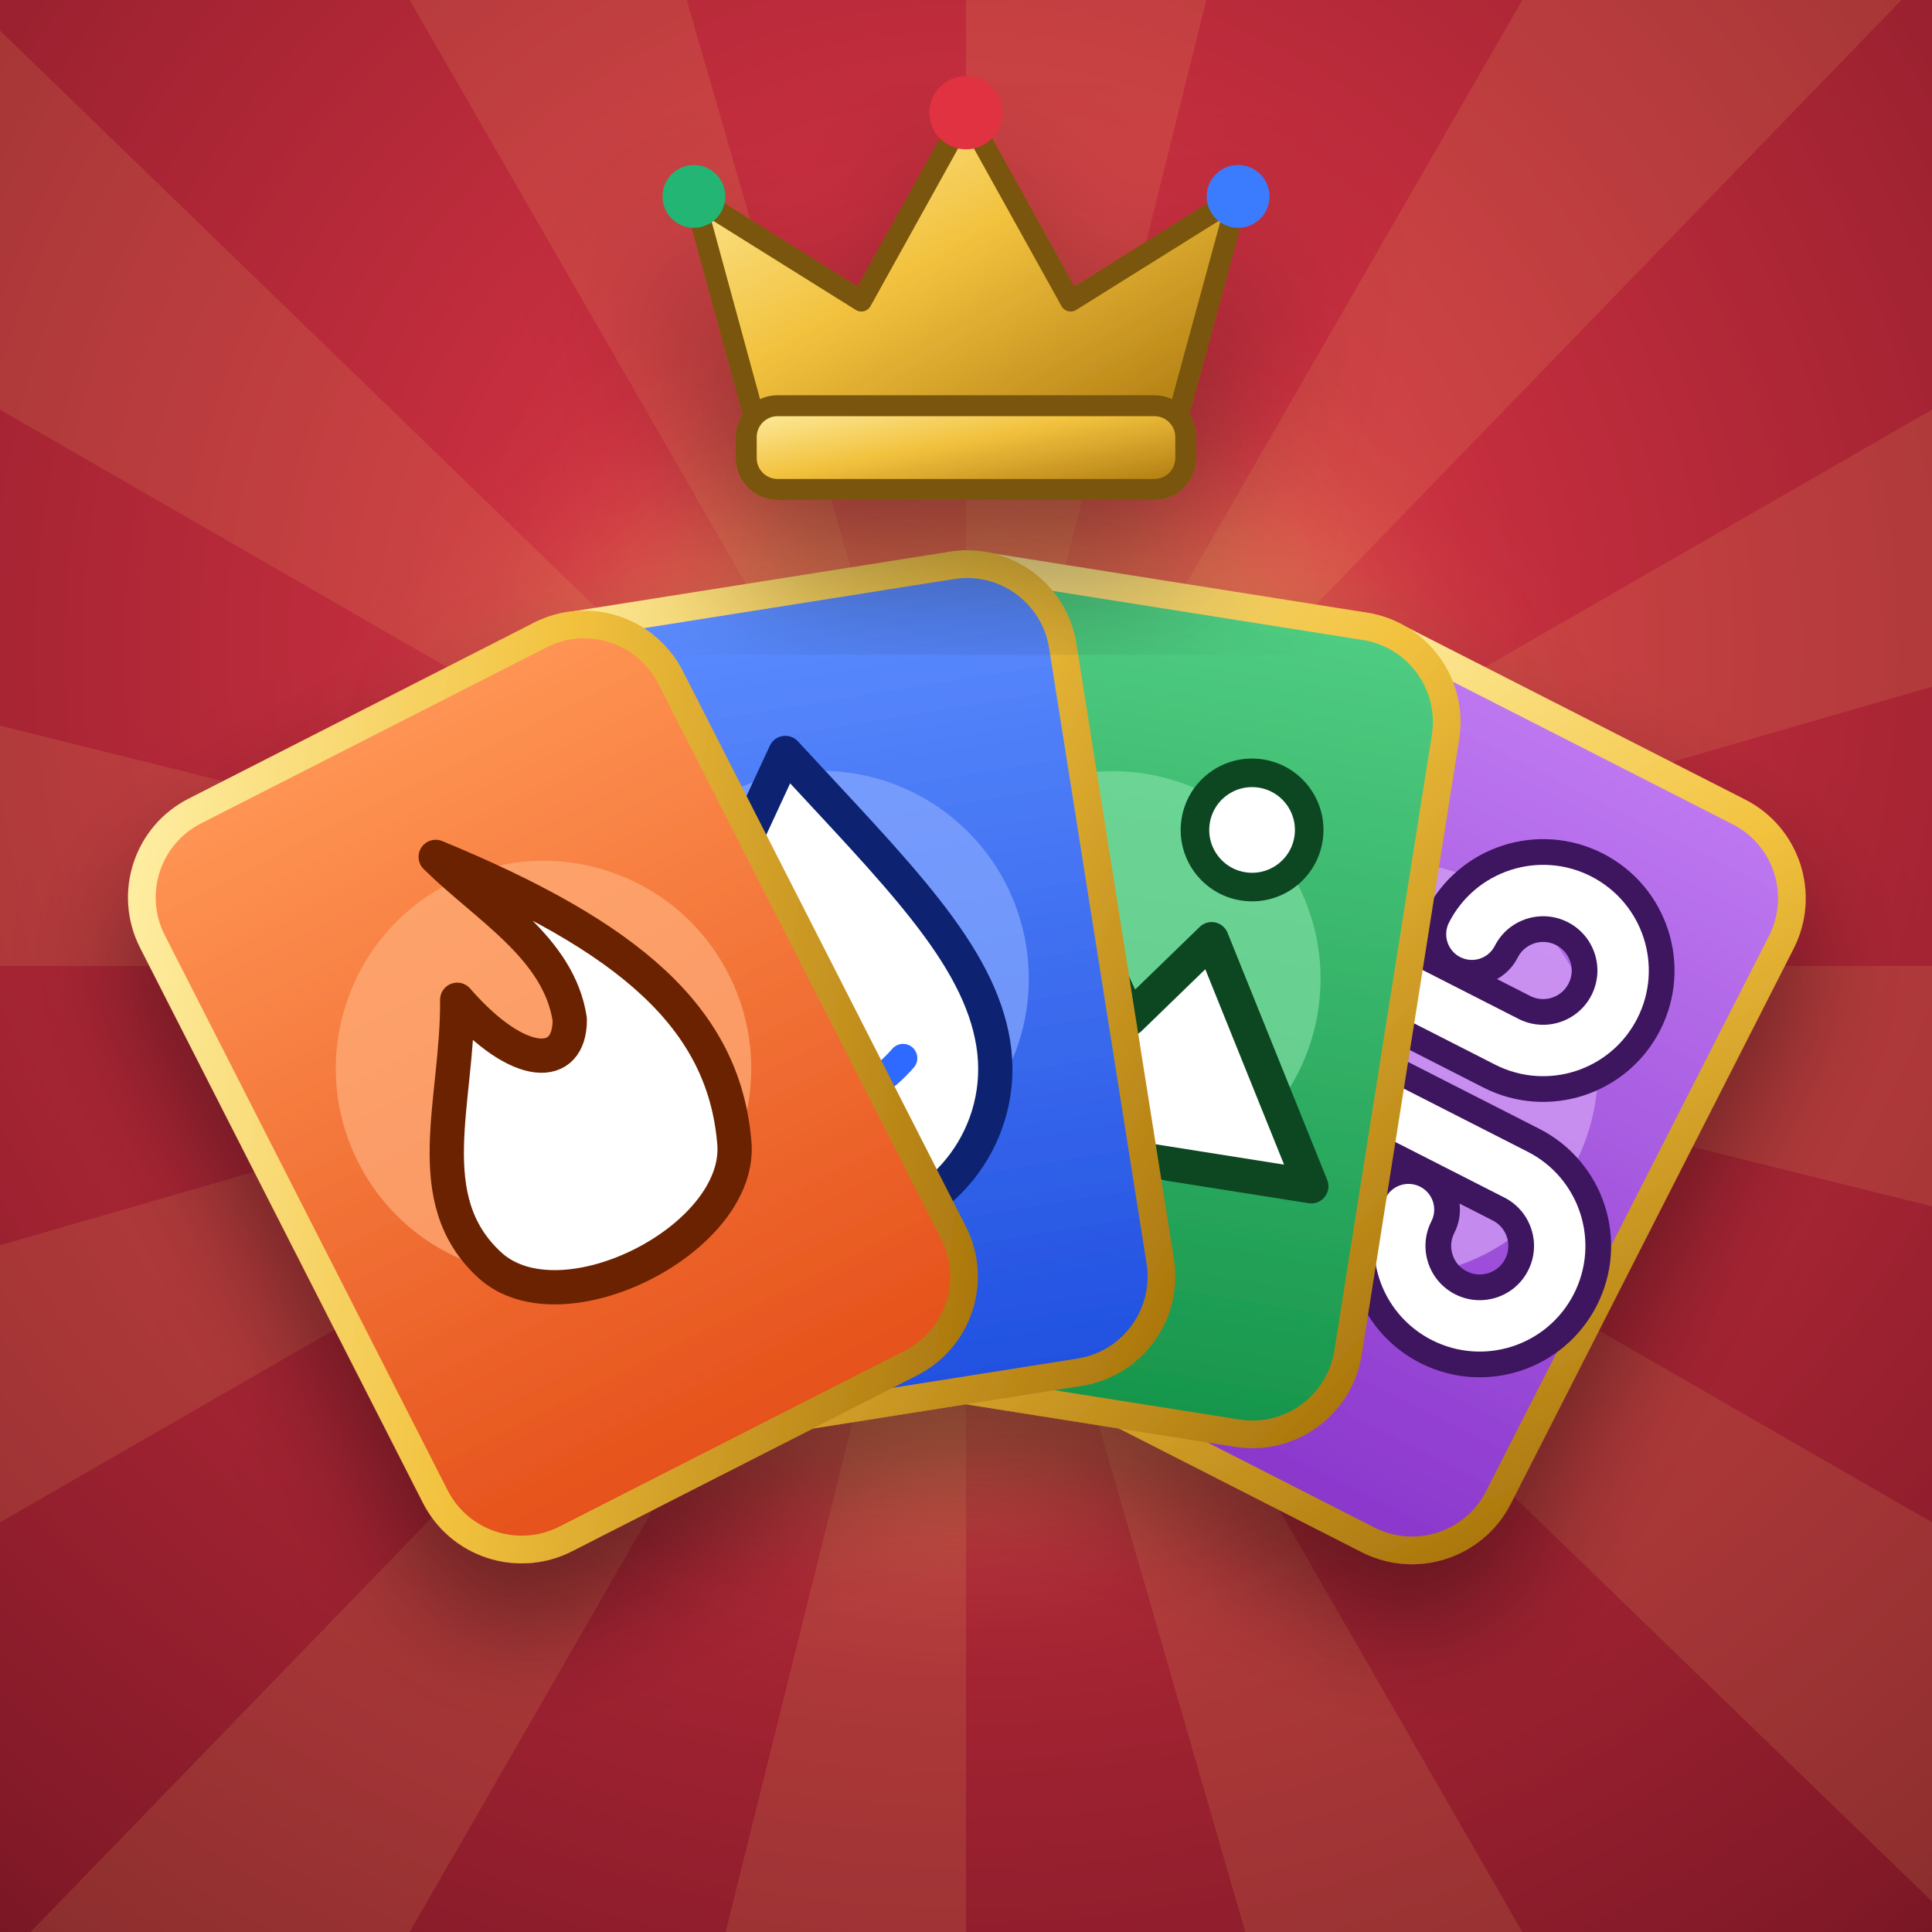
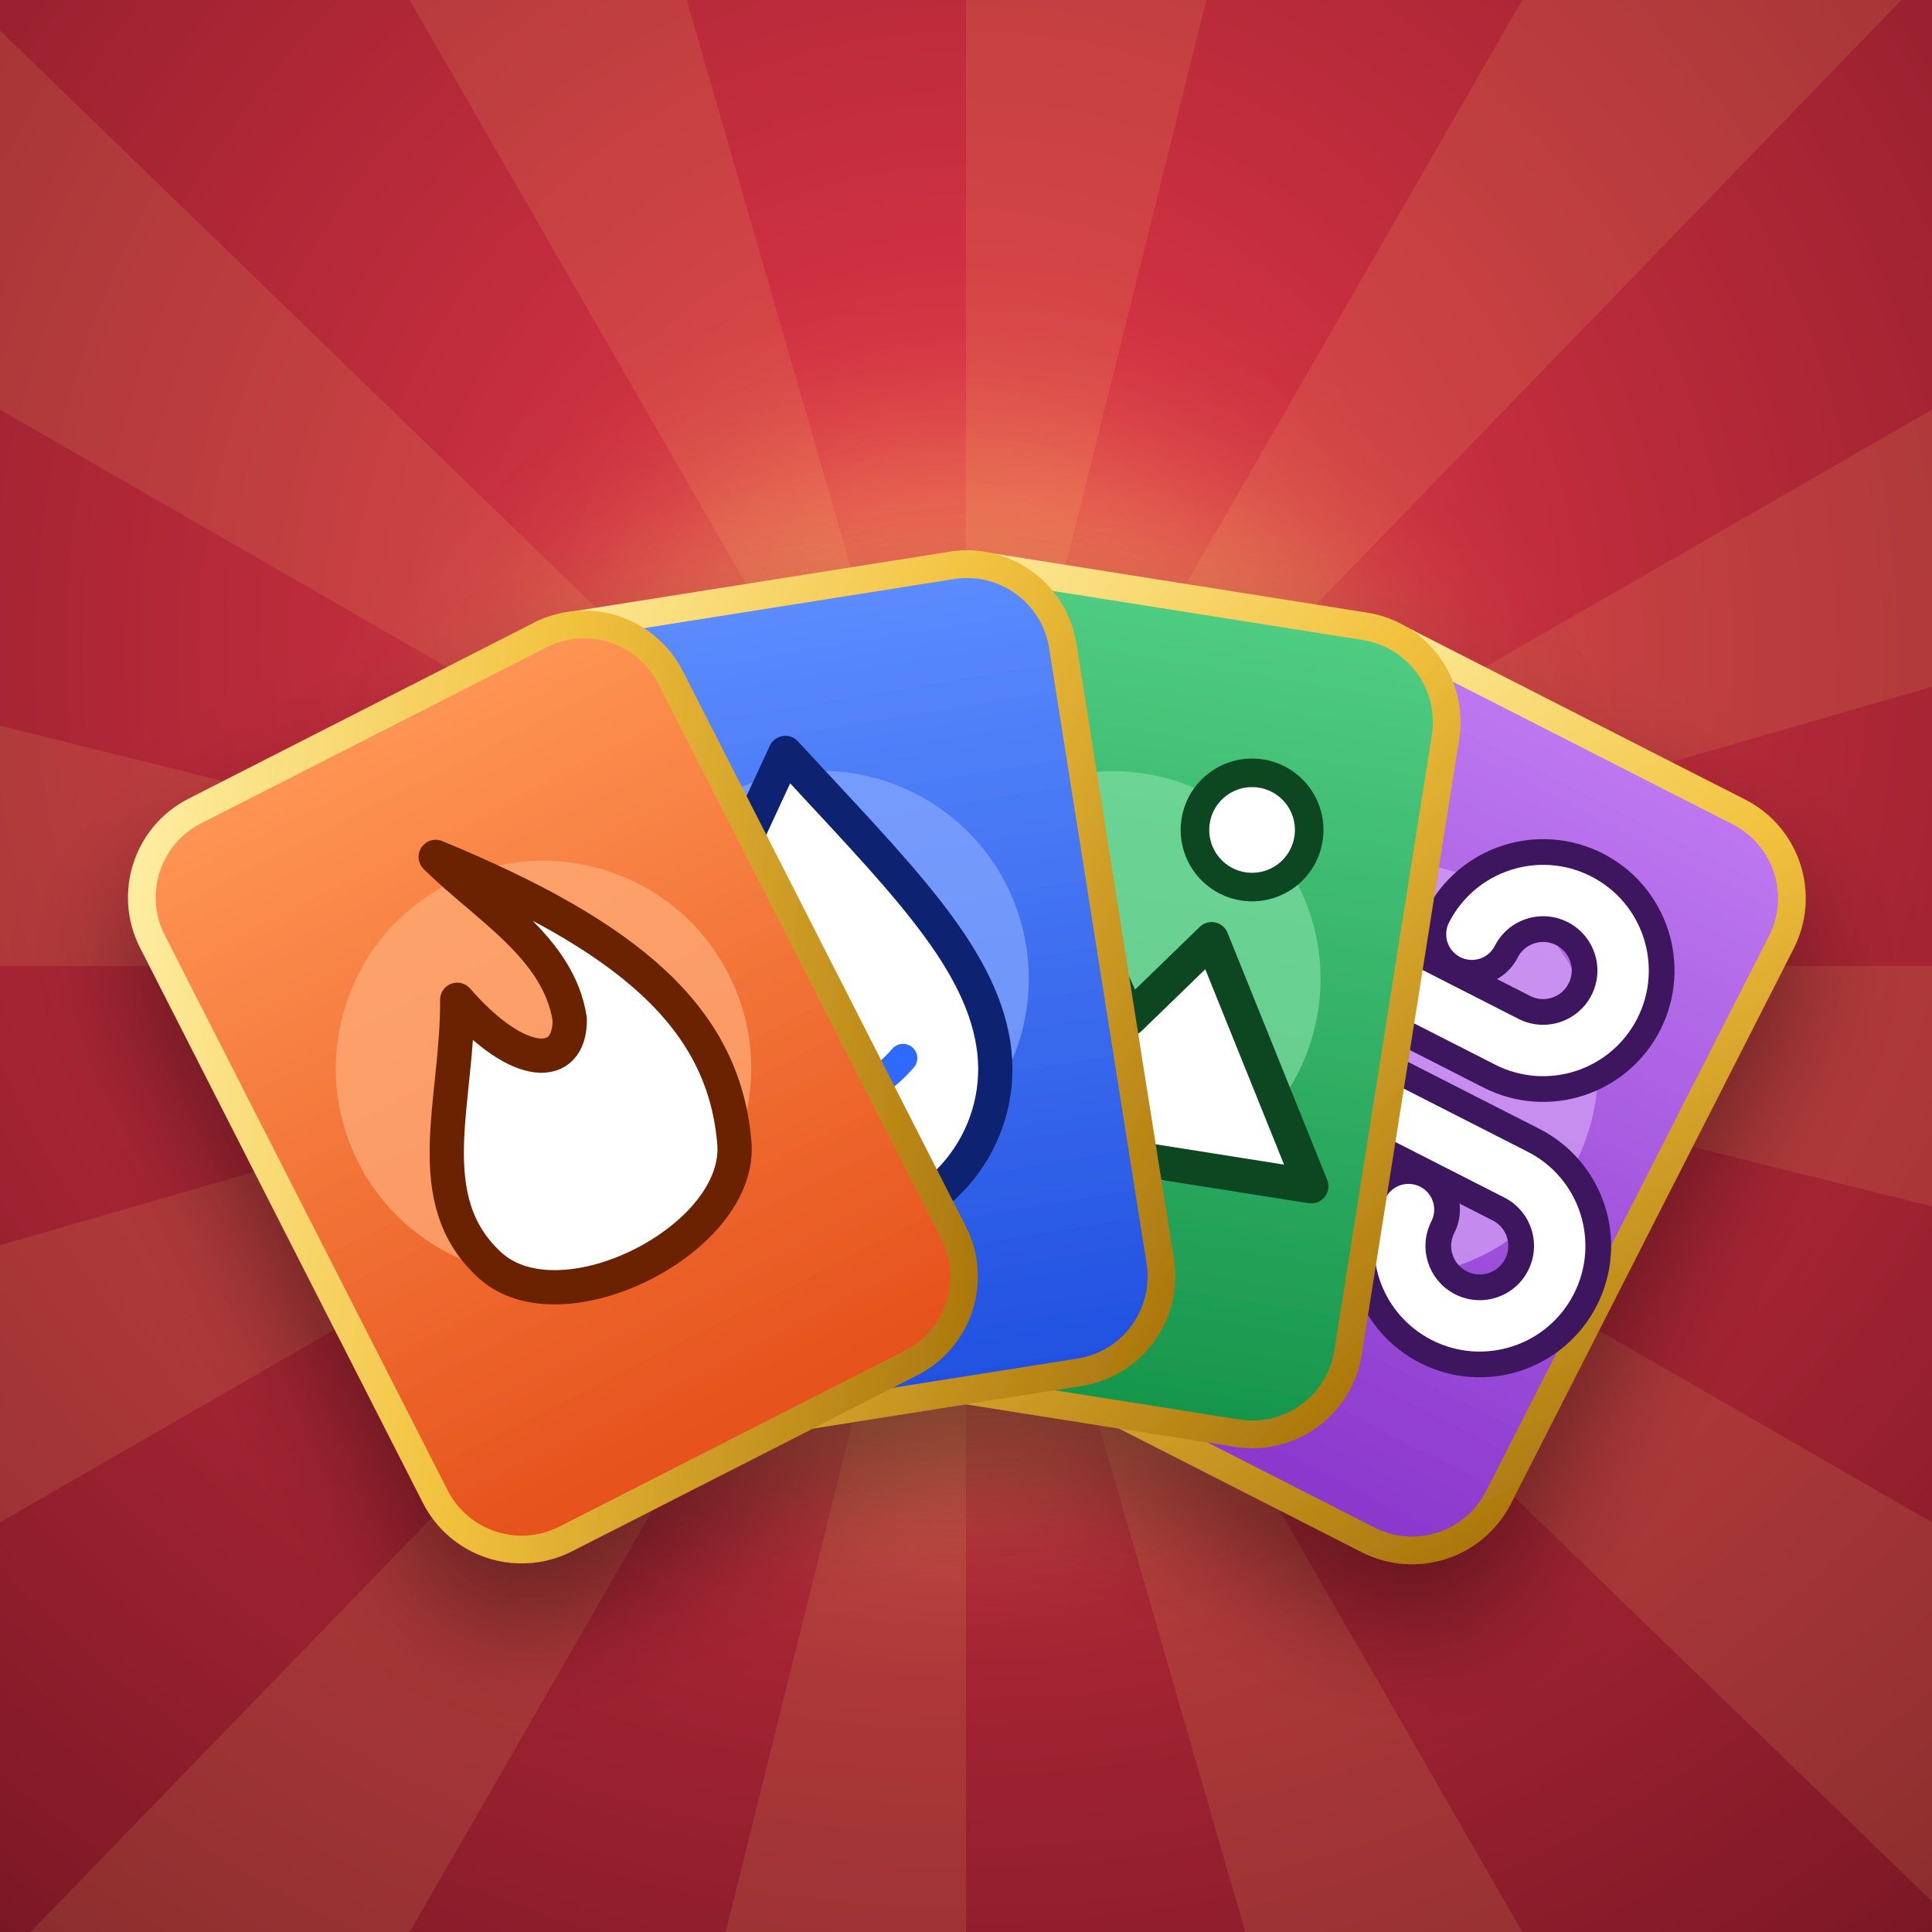
<svg xmlns="http://www.w3.org/2000/svg" viewBox="0 0 240 240" preserveAspectRatio="xMidYMin slice">
  <defs>
    <g id="rcg-rays">
      <polygon points="120,120 340,120 333,173" />
      <polygon points="120,120 311,230 278,273" />
      <polygon points="120,120 230,311 181,331" />
      <polygon points="120,120 120,340 67,333" />
      <polygon points="120,120 10,311 -33,278" />
      <polygon points="120,120 -71,230 -91,181" />
      <polygon points="120,120 -100,120 -93,67" />
      <polygon points="120,120 -71,10 -38,-33" />
      <polygon points="120,120 10,-71 59,-91" />
      <polygon points="120,120 120,-100 173,-93" />
      <polygon points="120,120 230,-71 273,-38" />
      <polygon points="120,120 311,10 331,59" />
-     </g>
-     <g id="rcg-crown">
-       <polygon points="-20,10 -26,-12 -10,-2 0,-20 10,-2 26,-12 20,10" fill="url(#rcg-gold)" stroke="#7A5508" stroke-width="2" stroke-linejoin="round" />
-       <rect x="-21" y="8" width="42" height="8" rx="3" fill="url(#rcg-gold)" stroke="#7A5508" stroke-width="2" />
-       <circle cx="0" cy="-20" r="3.5" fill="#E0303F" />
-       <circle cx="-26" cy="-12" r="3" fill="#22B573" />
-       <circle cx="26" cy="-12" r="3" fill="#3B7BFF" />
    </g>
    <filter id="rcg-shadow" x="-40%" y="-40%" width="180%" height="180%">
      <feDropShadow dx="0" dy="8" stdDeviation="7" flood-color="#000" flood-opacity="0.4" />
    </filter>
    <filter id="rcg-glow" x="-60%" y="-60%" width="220%" height="220%">
      <feGaussianBlur stdDeviation="11" />
    </filter>
    <linearGradient id="rcg-gold" x1="0" y1="0" x2="1" y2="1">
      <stop offset="0" stop-color="#FFF0A8" />
      <stop offset="0.45" stop-color="#F2C23E" />
      <stop offset="1" stop-color="#A8740C" />
    </linearGradient>
    <radialGradient id="rcg-ruby" cx="0.5" cy="0.4" r="0.8">
      <stop offset="0" stop-color="#E8394A" />
      <stop offset="1" stop-color="#3E0410" />
    </radialGradient>
    <radialGradient id="rcg-emerald" cx="0.5" cy="0.4" r="0.8">
      <stop offset="0" stop-color="#2FBF7A" />
      <stop offset="1" stop-color="#053A24" />
    </radialGradient>
    <radialGradient id="rcg-sapphire" cx="0.5" cy="0.4" r="0.8">
      <stop offset="0" stop-color="#3E7BFF" />
      <stop offset="1" stop-color="#0A1D5C" />
    </radialGradient>
    <radialGradient id="rcg-amethyst" cx="0.5" cy="0.4" r="0.8">
      <stop offset="0" stop-color="#A65BEA" />
      <stop offset="1" stop-color="#2A0A4A" />
    </radialGradient>
    <radialGradient id="rcg-citrine" cx="0.5" cy="0.4" r="0.8">
      <stop offset="0" stop-color="#F59A2E" />
      <stop offset="1" stop-color="#4A1A04" />
    </radialGradient>
    <radialGradient id="rcg-onyx" cx="0.5" cy="0.4" r="0.8">
      <stop offset="0" stop-color="#4E4757" />
      <stop offset="1" stop-color="#0B090D" />
    </radialGradient>
    <linearGradient id="rcg-ivory" x1="0" y1="0" x2="0" y2="1">
      <stop offset="0" stop-color="#FFFDF6" />
      <stop offset="1" stop-color="#F0E2BF" />
    </linearGradient>
    <linearGradient id="rcg-snake" x1="0" y1="0" x2="1" y2="1">
      <stop offset="0" stop-color="#8CF0B4" />
      <stop offset="1" stop-color="#14894A" />
    </linearGradient>
    <radialGradient id="rcg-sph-gold" cx="0.35" cy="0.3" r="0.8">
      <stop offset="0" stop-color="#FFF6C4" />
      <stop offset="0.45" stop-color="#F2C23E" />
      <stop offset="1" stop-color="#8F600A" />
    </radialGradient>
    <radialGradient id="rcg-sph-red" cx="0.35" cy="0.3" r="0.8">
      <stop offset="0" stop-color="#FFB0A8" />
      <stop offset="0.45" stop-color="#E8394A" />
      <stop offset="1" stop-color="#8A0F20" />
    </radialGradient>
    <radialGradient id="rcg-sph-blue" cx="0.35" cy="0.3" r="0.8">
      <stop offset="0" stop-color="#C2DCFF" />
      <stop offset="0.45" stop-color="#3B7BFF" />
      <stop offset="1" stop-color="#173C9E" />
    </radialGradient>
    <linearGradient id="rcg-gold-u" gradientUnits="userSpaceOnUse" x1="0" y1="0" x2="240" y2="240">
      <stop offset="0" stop-color="#FFF0A8" />
      <stop offset="0.5" stop-color="#F2C23E" />
      <stop offset="1" stop-color="#C08A12" />
    </linearGradient>
    <radialGradient id="rcg-vig" cx="0.5" cy="0.45" r="0.72">
      <stop offset="0.62" stop-color="#000" stop-opacity="0" />
      <stop offset="1" stop-color="#000" stop-opacity="0.32" />
    </radialGradient>
    <pattern id="rcg-scales" width="7" height="6" patternUnits="userSpaceOnUse" patternTransform="rotate(-30)">
      <path d="M 0 6 Q 3.5 1 7 6" fill="none" stroke="#0B4A28" stroke-width="0.8" opacity="0.55" />
    </pattern>
    <linearGradient id="rcg-snake-body" x1="0" y1="0" x2="1" y2="1">
      <stop offset="0" stop-color="#7EE0A2" />
      <stop offset="0.5" stop-color="#2FAE66" />
      <stop offset="1" stop-color="#17814A" />
    </linearGradient>
    <radialGradient id="rcg-snake-head" cx="0.42" cy="0.32" r="0.8">
      <stop offset="0" stop-color="#9FF0BE" />
      <stop offset="0.55" stop-color="#38B870" />
      <stop offset="1" stop-color="#16804A" />
    </radialGradient>
    <radialGradient id="rcg-iris" cx="0.5" cy="0.45" r="0.6">
      <stop offset="0" stop-color="#FFF1A0" />
      <stop offset="0.7" stop-color="#F2B82E" />
      <stop offset="1" stop-color="#B9800E" />
    </radialGradient>
    <radialGradient id="rcg-pearl" cx="0.35" cy="0.3" r="0.85">
      <stop offset="0" stop-color="#FFFFFF" />
      <stop offset="0.5" stop-color="#F3E6CC" />
      <stop offset="1" stop-color="#BFA77A" />
    </radialGradient>
    <clipPath id="rcg-snake-clip">
      <path d="M 34.0 244.5 L 38.3 243.9 L 42.6 243.5 L 46.8 243.1 L 51.1 242.7 L 55.4 242.3 L 59.7 241.8 L 63.9 241.3 L 68.2 240.8 L 72.4 240.2 L 76.6 239.6 L 80.8 238.9 L 84.9 238.3 L 89.1 237.5 L 93.1 236.8 L 97.2 236.0 L 101.2 235.2 L 105.1 234.4 L 109.0 233.5 L 112.9 232.6 L 116.6 231.6 L 120.4 230.7 L 124.0 229.7 L 127.6 228.7 L 131.1 227.7 L 134.5 226.6 L 137.9 225.6 L 141.1 224.5 L 144.3 223.4 L 147.4 222.2 L 150.4 221.1 L 153.2 219.9 L 156.0 218.8 L 158.7 217.6 L 161.2 216.4 L 163.6 215.2 L 165.9 214.1 L 168.1 212.9 L 170.1 211.7 L 172.0 210.5 L 173.7 209.4 L 175.3 208.2 L 176.8 207.1 L 178.0 206.0 L 179.1 205.0 L 180.0 204.0 L 180.8 203.0 L 181.4 202.2 L 181.8 201.5 L 182.1 200.9 L 182.2 200.4 L 182.3 200.0 L 182.3 199.7 L 182.2 199.5 L 182.2 199.3 L 182.0 199.0 L 181.8 198.6 L 181.4 198.1 L 180.9 197.5 L 180.2 196.8 L 179.2 196.0 L 177.9 195.1 L 176.5 194.2 L 175.0 193.3 L 173.3 192.4 L 171.5 191.5 L 169.5 190.7 L 167.5 189.8 L 165.3 189.0 L 163.0 188.2 L 160.7 187.3 L 158.2 186.6 L 155.7 185.8 L 153.1 185.0 L 150.5 184.3 L 147.8 183.6 L 145.0 182.8 L 142.2 182.1 L 139.3 181.5 L 136.4 180.8 L 133.5 180.1 L 130.6 179.5 L 127.6 178.8 L 124.6 178.2 L 121.7 177.5 L 118.7 176.9 L 115.7 176.2 L 112.7 175.6 L 109.8 174.9 L 106.9 174.3 L 104.0 173.6 L 101.1 173.0 L 98.3 172.3 L 95.5 171.6 L 92.8 171.0 L 90.1 170.2 L 87.4 169.5 L 84.9 168.8 L 82.4 168.0 L 79.9 167.2 L 77.5 166.4 L 75.2 165.5 L 73.0 164.7 L 70.8 163.7 L 68.7 162.7 L 66.7 161.6 L 64.8 160.5 L 62.9 159.2 L 61.1 157.8 L 59.4 156.3 L 57.8 154.6 L 56.3 152.6 L 55.0 150.4 L 54.0 147.9 L 53.4 145.2 L 53.2 142.4 L 53.4 139.7 L 54.0 137.0 L 54.9 134.5 L 56.0 132.1 L 57.5 129.9 L 59.1 127.7 L 61.0 125.7 L 63.0 123.9 L 65.1 122.2 L 67.3 120.7 L 69.6 119.2 L 71.9 117.9 L 74.4 116.6 L 77.0 115.4 L 79.6 114.2 L 82.3 113.2 L 85.1 112.1 L 87.9 111.2 L 90.8 110.2 L 93.8 109.3 L 96.8 108.4 L 99.8 107.6 L 102.9 106.8 L 106.0 106.0 L 109.2 105.2 L 112.3 104.5 L 115.5 103.8 L 118.7 103.1 L 121.9 102.4 L 125.0 101.7 L 128.2 101.0 L 131.3 100.4 L 134.4 99.8 L 137.5 99.1 L 140.5 98.5 L 143.5 97.9 L 146.4 97.3 L 149.2 96.7 L 152.0 96.0 L 154.6 95.4 L 157.2 94.8 L 159.7 94.2 L 162.0 93.6 L 164.2 93.0 L 166.3 92.4 L 168.2 91.8 L 169.9 91.1 L 171.5 90.6 L 172.9 90.0 L 174.0 89.5 L 174.9 89.0 L 175.5 88.6 L 175.8 88.4 L 175.7 88.4 L 175.4 88.7 L 174.9 89.4 L 174.3 90.6 L 173.9 92.2 L 173.8 93.9 L 174.1 95.3 L 174.4 96.2 L 174.6 96.7 L 174.6 96.7 L 174.2 96.4 L 173.5 95.7 L 172.3 94.8 L 171.1 93.8 L 169.8 93.0 L 168.6 92.1 L 167.3 91.3 L 166.1 90.6 L 164.8 89.9 L 163.5 89.3 L 162.3 88.6 L 161.0 88.1 L 159.7 87.5 L 158.4 87.0 L 157.1 86.6 L 155.8 86.2 L 154.5 85.8 L 153.2 85.4 L 152.0 85.0 L 150.7 84.7 L 149.4 84.4 L 148.1 84.1 L 146.9 83.9 L 145.6 83.6 L 144.3 83.4 L 143.1 83.2 L 141.9 83.1 L 140.7 83.0 L 139.5 82.8 L 138.3 82.7 L 137.1 82.6 L 136.0 82.6 L 134.8 82.5 L 133.7 82.5 L 132.6 82.4 L 131.6 82.4 L 130.5 82.4 L 129.5 82.3 L 128.5 82.3 L 127.6 82.3 L 126.6 82.3 L 125.7 82.3 L 124.8 82.3 L 123.9 82.3 L 123.0 82.2 L 122.1 82.2 L 121.1 82.2 L 120.2 82.1 L 119.2 81.9 L 118.0 81.8 L 116.7 81.5 L 115.0 80.9 L 113.0 80.0 L 110.5 78.3 L 107.9 75.2 L 106.0 70.9 L 105.7 66.4 L 106.4 62.9 L 107.5 60.5 L 108.6 58.8 L 109.6 57.6 L 110.3 56.8 L 129.7 75.2 L 129.7 75.2 L 130.1 74.6 L 130.8 73.6 L 131.6 71.7 L 132.3 68.7 L 132.0 64.7 L 130.3 60.8 L 127.9 58.1 L 125.9 56.6 L 124.4 56.0 L 123.5 55.7 L 123.0 55.5 L 122.8 55.5 L 122.8 55.5 L 123.0 55.5 L 123.4 55.6 L 123.9 55.6 L 124.5 55.6 L 125.2 55.6 L 126.0 55.6 L 126.9 55.6 L 127.8 55.6 L 128.9 55.7 L 129.9 55.7 L 131.1 55.7 L 132.3 55.7 L 133.5 55.8 L 134.8 55.8 L 136.1 55.9 L 137.5 55.9 L 139.0 56.0 L 140.4 56.1 L 142.0 56.3 L 143.5 56.4 L 145.1 56.6 L 146.7 56.8 L 148.4 57.1 L 150.1 57.3 L 151.8 57.6 L 153.5 58.0 L 155.3 58.4 L 157.1 58.8 L 158.9 59.2 L 160.7 59.7 L 162.5 60.3 L 164.4 60.9 L 166.3 61.6 L 168.1 62.4 L 170.0 63.2 L 171.9 64.0 L 173.8 64.9 L 175.7 65.9 L 177.6 67.0 L 179.4 68.1 L 181.3 69.3 L 183.2 70.5 L 185.0 71.8 L 186.9 73.2 L 188.7 74.7 L 190.5 76.3 L 192.5 78.2 L 194.4 80.3 L 196.1 82.7 L 197.6 85.4 L 198.7 88.5 L 199.3 92.1 L 199.2 95.8 L 198.3 99.3 L 196.8 102.4 L 195.0 104.9 L 193.0 106.9 L 191.0 108.6 L 188.9 110.0 L 186.8 111.2 L 184.7 112.2 L 182.5 113.2 L 180.3 114.0 L 178.0 114.8 L 175.6 115.5 L 173.1 116.2 L 170.6 116.9 L 168.0 117.5 L 165.3 118.1 L 162.6 118.7 L 159.8 119.3 L 156.9 119.8 L 154.0 120.4 L 151.0 120.9 L 148.0 121.5 L 145.0 122.0 L 141.9 122.5 L 138.8 123.1 L 135.7 123.6 L 132.6 124.1 L 129.5 124.7 L 126.4 125.2 L 123.2 125.8 L 120.2 126.3 L 117.1 126.9 L 114.1 127.5 L 111.1 128.1 L 108.2 128.8 L 105.3 129.4 L 102.5 130.1 L 99.8 130.8 L 97.2 131.5 L 94.6 132.2 L 92.2 133.0 L 89.8 133.7 L 87.6 134.5 L 85.6 135.3 L 83.6 136.1 L 81.9 137.0 L 80.3 137.8 L 78.8 138.6 L 77.6 139.4 L 76.6 140.2 L 75.7 140.9 L 75.0 141.5 L 74.5 142.1 L 74.2 142.7 L 74.0 143.0 L 73.9 143.0 L 73.9 142.9 L 73.9 142.5 L 73.9 142.1 L 73.8 141.7 L 73.7 141.5 L 73.6 141.4 L 73.7 141.5 L 73.9 141.8 L 74.3 142.3 L 75.0 142.8 L 75.8 143.4 L 76.9 144.1 L 78.1 144.8 L 79.5 145.6 L 81.0 146.3 L 82.7 147.1 L 84.5 147.8 L 86.5 148.6 L 88.6 149.3 L 90.8 150.1 L 93.1 150.9 L 95.5 151.6 L 97.9 152.4 L 100.5 153.1 L 103.1 153.9 L 105.8 154.6 L 108.5 155.4 L 111.3 156.1 L 114.2 156.8 L 117.0 157.6 L 119.9 158.3 L 122.9 159.1 L 125.8 159.9 L 128.8 160.6 L 131.8 161.4 L 134.8 162.2 L 137.8 163.0 L 140.7 163.8 L 143.7 164.6 L 146.6 165.5 L 149.5 166.3 L 152.4 167.2 L 155.3 168.1 L 158.1 169.0 L 160.9 169.9 L 163.6 170.9 L 166.2 171.9 L 168.8 172.9 L 171.4 173.9 L 173.8 175.0 L 176.2 176.2 L 178.5 177.3 L 180.8 178.5 L 182.9 179.8 L 185.0 181.1 L 186.9 182.5 L 188.8 184.0 L 190.6 185.6 L 192.3 187.3 L 193.7 189.2 L 195.0 191.2 L 196.0 193.3 L 196.7 195.5 L 197.1 197.8 L 197.1 200.1 L 196.9 202.4 L 196.3 204.6 L 195.6 206.7 L 194.6 208.6 L 193.4 210.4 L 192.1 212.2 L 190.6 213.8 L 189.0 215.3 L 187.3 216.8 L 185.4 218.3 L 183.5 219.7 L 181.4 221.0 L 179.2 222.3 L 176.9 223.6 L 174.5 224.9 L 171.9 226.1 L 169.3 227.3 L 166.6 228.5 L 163.7 229.6 L 160.8 230.7 L 157.8 231.8 L 154.6 232.9 L 151.4 233.9 L 148.1 235.0 L 144.7 235.9 L 141.2 236.9 L 137.7 237.8 L 134.1 238.7 L 130.4 239.6 L 126.6 240.4 L 122.8 241.2 L 118.9 242.0 L 115.0 242.7 L 111.0 243.4 L 106.9 244.1 L 102.8 244.7 L 98.7 245.2 L 94.5 245.8 L 90.3 246.3 L 86.1 246.7 L 81.8 247.1 L 77.5 247.4 L 73.2 247.7 L 68.8 248.0 L 64.5 248.2 L 60.1 248.3 L 55.8 248.4 L 51.4 248.4 L 47.0 248.4 L 42.7 248.3 L 38.3 248.0 L 34.0 247.5 Z" />
    </clipPath>
    <clipPath id="rcg-snake-front">
      <rect x="0" y="176" width="240" height="40" />
      <rect x="0" y="104" width="240" height="24" />
    </clipPath>
    <linearGradient id="rcg-agni" x1="0" y1="0" x2="0" y2="1">
      <stop offset="0" stop-color="#FF9554" />
      <stop offset="1" stop-color="#E5501A" />
    </linearGradient>
    <linearGradient id="rcg-jal" x1="0" y1="0" x2="0" y2="1">
      <stop offset="0" stop-color="#5C8CFF" />
      <stop offset="1" stop-color="#2050E0" />
    </linearGradient>
    <linearGradient id="rcg-prithvi" x1="0" y1="0" x2="0" y2="1">
      <stop offset="0" stop-color="#50CD82" />
      <stop offset="1" stop-color="#16954B" />
    </linearGradient>
    <linearGradient id="rcg-vayu" x1="0" y1="0" x2="0" y2="1">
      <stop offset="0" stop-color="#BE78F0" />
      <stop offset="1" stop-color="#8A36CC" />
    </linearGradient>
    <g id="rcg-card-agni">
      <rect width="84" height="118" rx="14" fill="url(#rcg-agni)" stroke="url(#rcg-gold)" stroke-width="4" />
      <circle cx="42" cy="56" r="30" fill="#FFAE7A" opacity="0.7" />
      <path transform="translate(42 58) scale(1.65)" d="M 0 -22 C 12 -8 16 2 12 12 C 9 20 -9 20 -12 12 C -15 4 -8 -2 -4 -10 C -2 -2 2 0 4 -4 C 6 -10 2 -16 0 -22 Z" fill="#FFF" stroke="#6B2200" stroke-width="3" stroke-linejoin="round" />
    </g>
    <g id="rcg-card-jal">
      <rect width="84" height="118" rx="14" fill="url(#rcg-jal)" stroke="url(#rcg-gold)" stroke-width="4" />
      <circle cx="42" cy="56" r="30" fill="#86A8FF" opacity="0.7" />
      <g transform="translate(42 56) scale(1.65)" stroke-linejoin="round">
        <path d="M 0 -20 C 8 -8 14 0 14 8 A 14 14 0 0 1 -14 8 C -14 0 -8 -8 0 -20 Z" fill="#FFF" stroke="#0E2470" stroke-width="3" />
        <path d="M -6 8 Q 0 13 6 8" fill="none" stroke="#2F6BFF" stroke-width="2.5" stroke-linecap="round" />
      </g>
    </g>
    <g id="rcg-card-prithvi">
      <rect width="84" height="118" rx="14" fill="url(#rcg-prithvi)" stroke="url(#rcg-gold)" stroke-width="4" />
      <circle cx="42" cy="56" r="30" fill="#7EDDA3" opacity="0.7" />
      <g transform="translate(42 58) scale(1.65)" stroke="#0A4623" stroke-linejoin="round">
        <path d="M -20 14 L -6 -10 L 2 2 L 8 -6 L 20 14 Z" fill="#FFF" stroke-width="3" />
        <circle cx="10" cy="-16" r="5" fill="#FFF" stroke-width="2.5" />
      </g>
    </g>
    <g id="rcg-card-vayu">
      <rect width="84" height="118" rx="14" fill="url(#rcg-vayu)" stroke="url(#rcg-gold)" stroke-width="4" />
      <circle cx="42" cy="56" r="30" fill="#D4A2F5" opacity="0.7" />
      <g transform="translate(42 58) scale(1.65)" fill="none" stroke-linecap="round">
        <path d="M -18 -8 H 8 A 7 7 0 1 0 1 -15 M -18 2 H 14 A 7 7 0 1 1 7 9 M -14 12 H 0" stroke="#3C145F" stroke-width="9" />
        <path d="M -18 -8 H 8 A 7 7 0 1 0 1 -15 M -18 2 H 14 A 7 7 0 1 1 7 9 M -14 12 H 0" stroke="#FFF" stroke-width="4.5" />
      </g>
    </g>
  </defs>
  <rect x="-80" y="-80" width="400" height="400" fill="url(#rcg-ruby)" />
  <use href="#rcg-rays" fill="#FFD36B" opacity="0.12" />
  <circle cx="120" cy="120" r="64" fill="#FFD36B" opacity="0.4" filter="url(#rcg-glow)" />
  <g filter="url(#rcg-shadow)">
    <use href="#rcg-card-vayu" transform="rotate(27 120 236) translate(84 72) scale(0.86)" />
    <use href="#rcg-card-prithvi" transform="rotate(9 120 236) translate(84 72) scale(0.86)" />
    <use href="#rcg-card-jal" transform="rotate(-9 120 236) translate(84 72) scale(0.86)" />
    <use href="#rcg-card-agni" transform="rotate(-27 120 236) translate(84 72) scale(0.86)" />
  </g>
-   <use href="#rcg-crown" filter="url(#rcg-shadow)" transform="translate(120 40) scale(1.3)" />
  <rect x="-80" y="-80" width="400" height="400" fill="url(#rcg-vig)" />
</svg>
